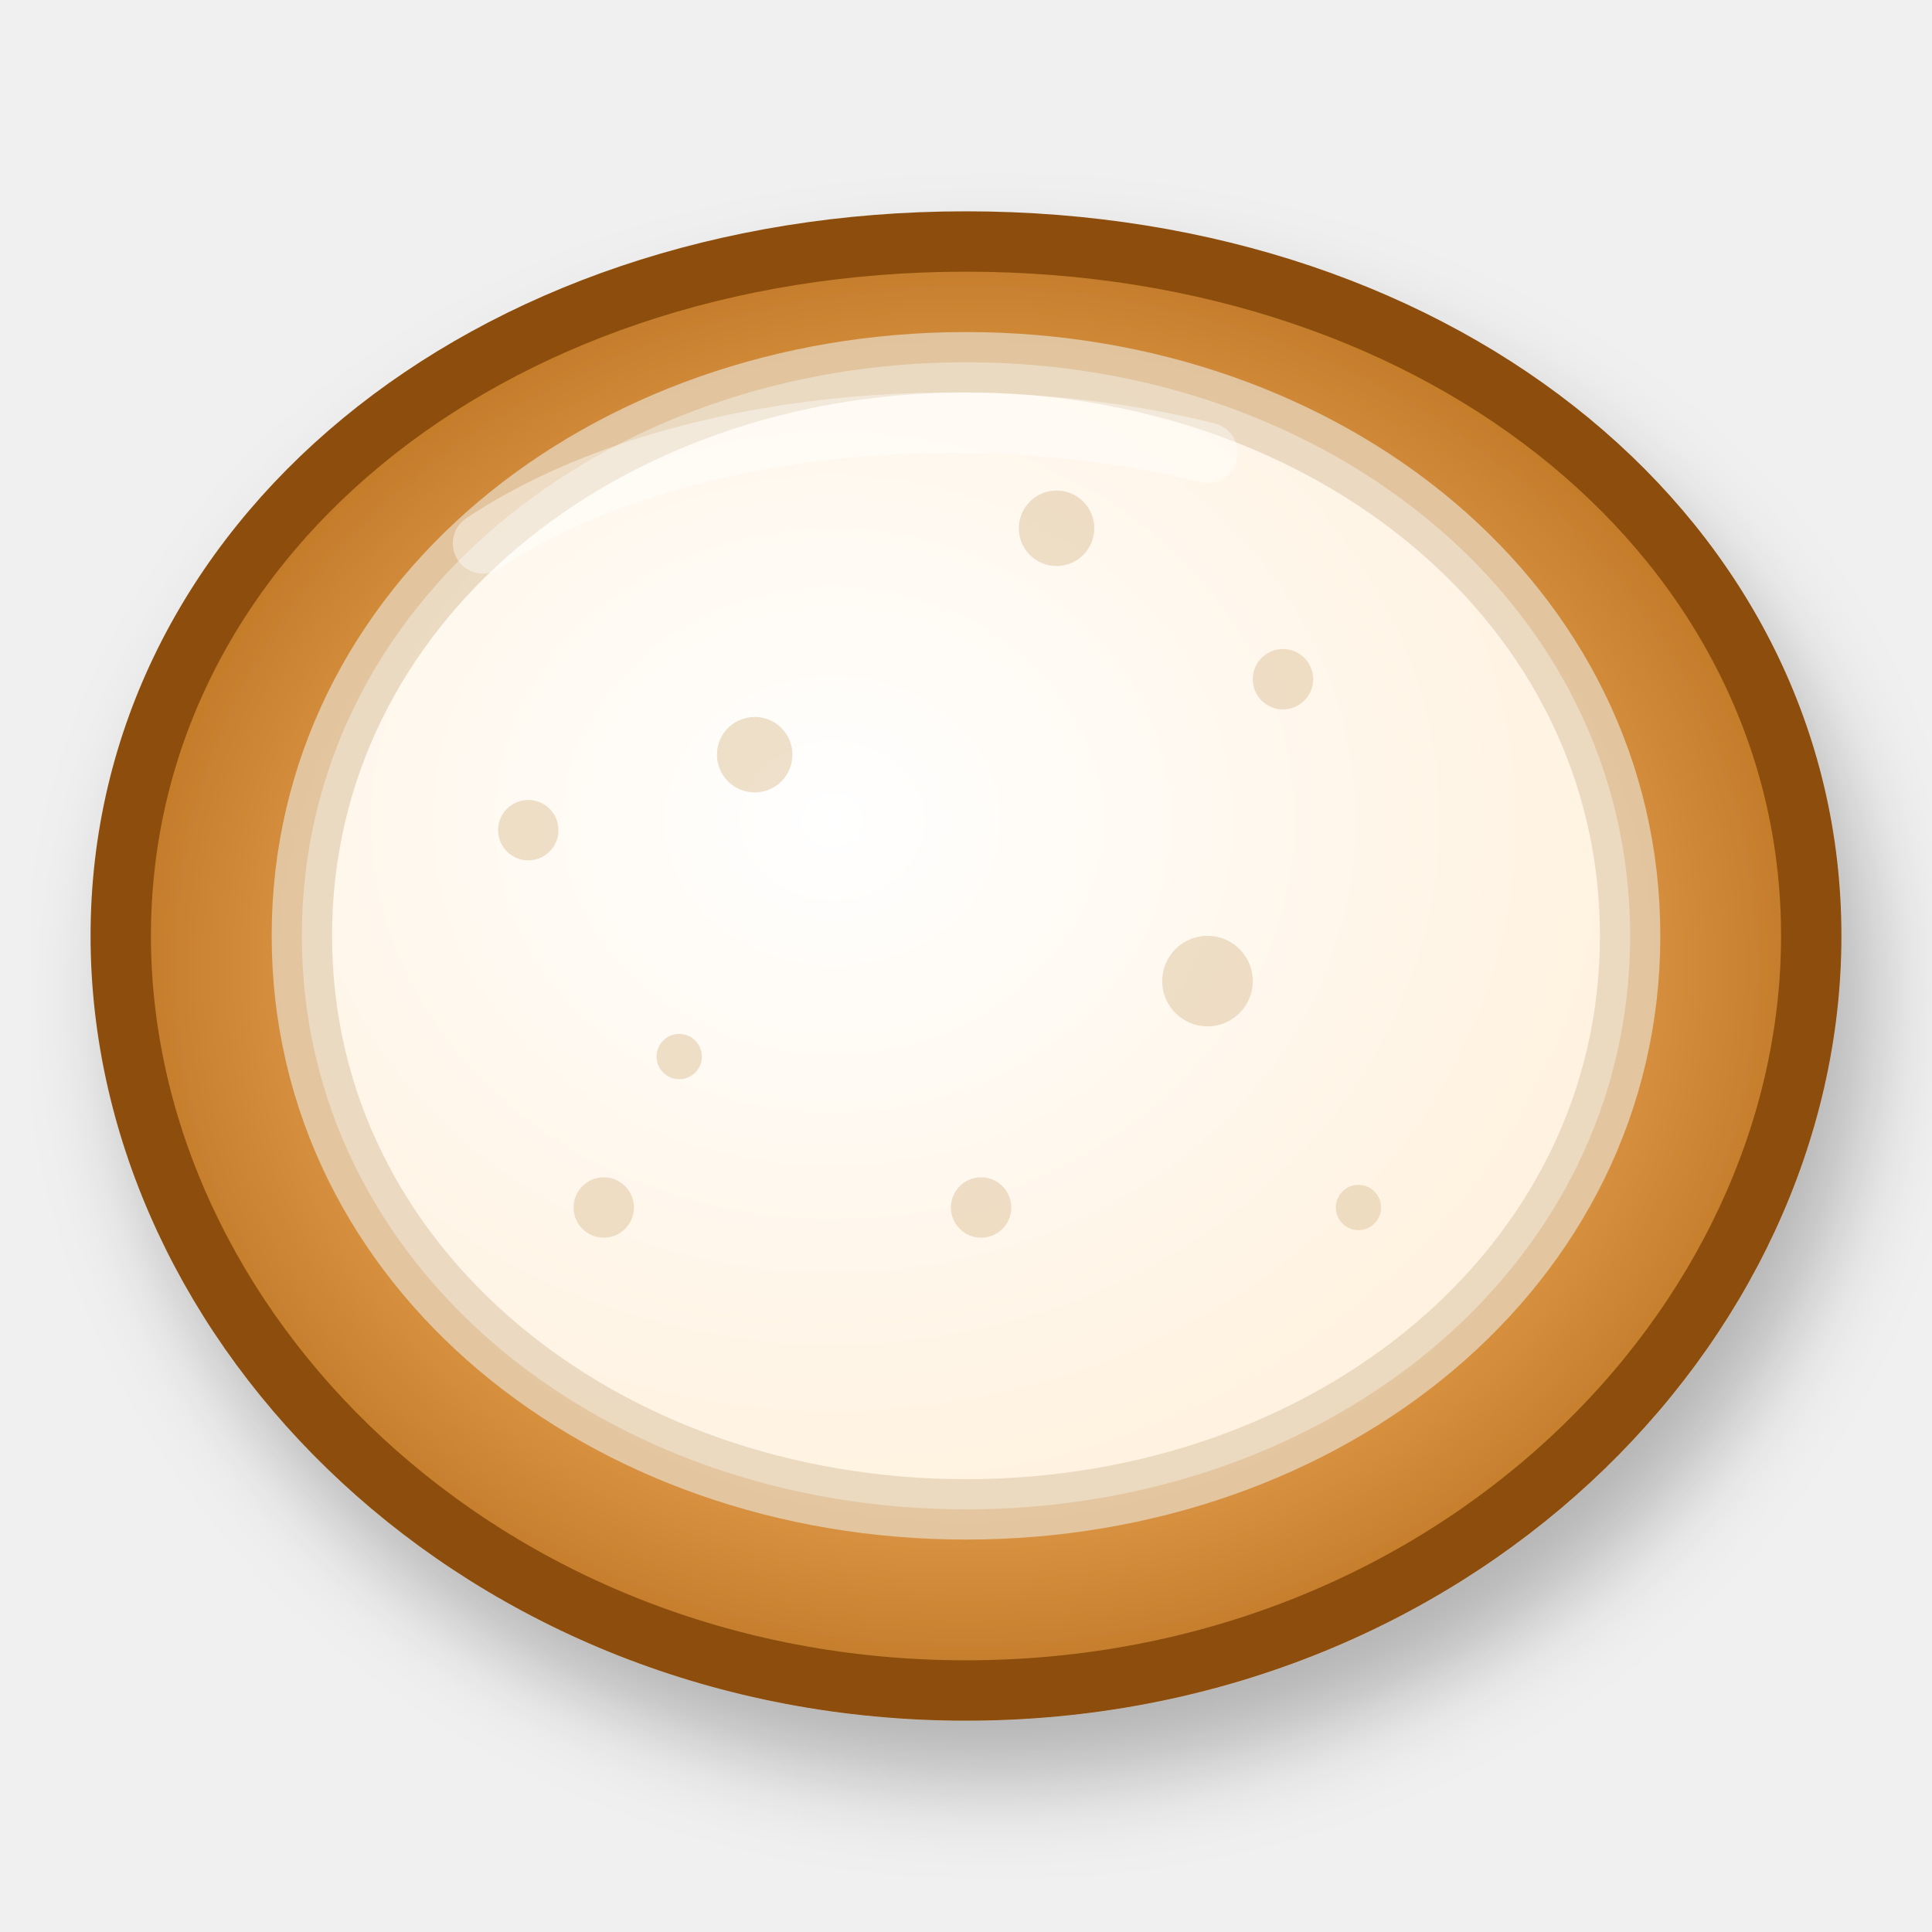
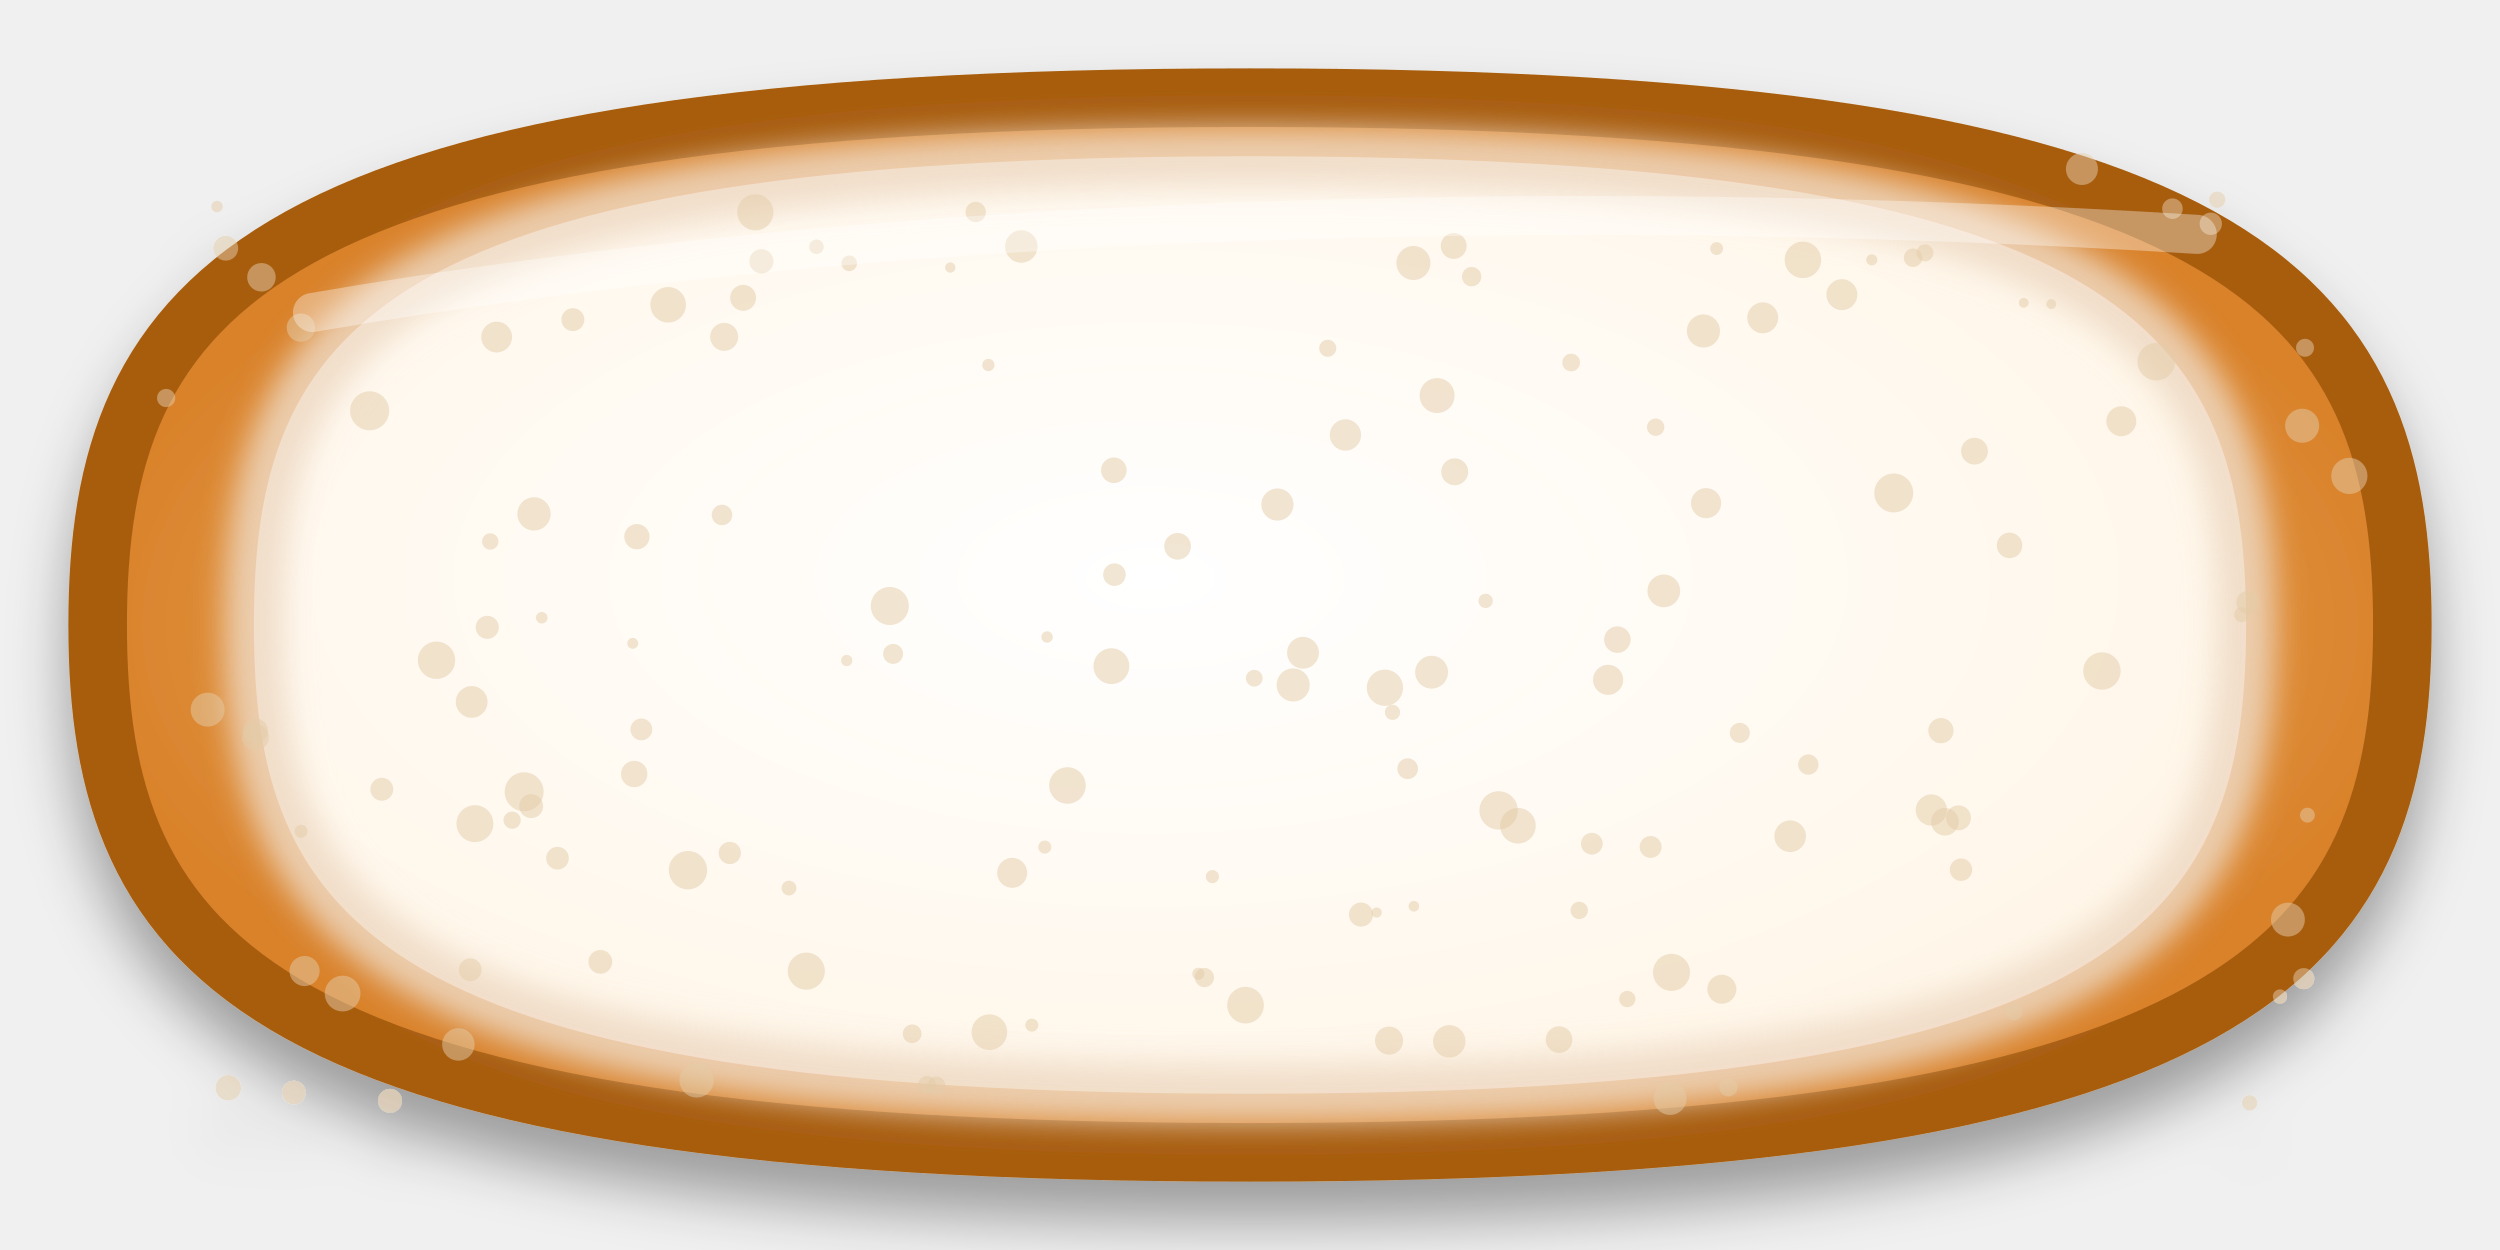
- <svg xmlns="http://www.w3.org/2000/svg" width="128" height="128" viewBox="0 0 128 128">
+ <svg xmlns="http://www.w3.org/2000/svg" width="512" height="256" viewBox="0 0 512 256">
  <defs>
-     <filter id="shadow" x="-20%" y="-20%" width="140%" height="140%">
-       <feDropShadow dx="2" dy="4" stdDeviation="3" flood-color="#000" flood-opacity="0.25" />
+     <filter id="shadow" x="-30%" y="-30%" width="160%" height="160%">
+       <feDropShadow dx="0" dy="8" stdDeviation="6" flood-color="#000" flood-opacity="0.35" />
+     </filter>
+     <filter id="inner-shadow">
+       <feOffset dx="0" dy="0" />
+       <feGaussianBlur stdDeviation="4" result="offset-blur" />
+       <feComposite operator="out" in="SourceGraphic" in2="offset-blur" result="inverse" />
+       <feFlood flood-color="black" flood-opacity="0.4" result="color" />
+       <feComposite operator="in" in="color" in2="inverse" result="shadow" />
+       <feComposite operator="over" in="shadow" in2="SourceGraphic" />
    </filter>
    <radialGradient id="crust-white" cx="50%" cy="50%" r="50%">
-       <stop offset="60%" stop-color="#EAA655" />
-       <stop offset="100%" stop-color="#C27A29" />
+       <stop offset="50%" stop-color="#EAA655" />
+       <stop offset="100%" stop-color="#D9822B" />
    </radialGradient>
-     <radialGradient id="inner-white" cx="40%" cy="40%" r="60%">
+     <radialGradient id="inner-white" cx="45%" cy="45%" r="65%">
      <stop offset="0%" stop-color="#FFFFFF" />
-       <stop offset="100%" stop-color="#FFF2E0" />
+       <stop offset="100%" stop-color="#FFF5E6" />
    </radialGradient>
  </defs>
  <g filter="url(#shadow)">
-     <path d="M 64 16 C 96 16, 120 36, 120 62 C 120 88, 96 112, 64 112 C 32 112, 8 88, 8 62 C 8 36, 32 16, 64 16 Z" fill="url(#crust-white)" stroke="#8C4E0A" stroke-width="4" stroke-linejoin="round" />
-     <path d="M 64 24 C 88 24, 108 40, 108 62 C 108 84, 88 100, 64 100 C 40 100, 20 84, 20 62 C 20 40, 40 24, 64 24 Z" fill="url(#inner-white)" />
-     <path d="M 64 24 C 88 24, 108 40, 108 62 C 108 84, 88 100, 64 100 C 40 100, 20 84, 20 62 C 20 40, 40 24, 64 24 Z" fill="none" stroke="#E6D3B8" stroke-width="4" opacity="0.8" />
+     <path d="M 256 20 C 460 20, 492 60, 492 128 C 492 196, 460 236, 256 236 C 52 236, 20 196, 20 128 C 20 60, 52 20, 256 20 Z" fill="url(#crust-white)" stroke="#A85D10" stroke-width="12" stroke-linejoin="round" />
+     <path d="M 256 32 C 436 32, 460 68, 460 128 C 460 188, 436 224, 256 224 C 76 224, 52 188, 52 128 C 52 68, 76 32, 256 32 Z" fill="url(#inner-white)" />
+     <path d="M 256 32 C 436 32, 460 68, 460 128 C 460 188, 436 224, 256 224 C 76 224, 52 188, 52 128 C 52 68, 76 32, 256 32 Z" fill="none" stroke="#EED9C3" stroke-width="12" opacity="0.85" filter="blur(3px)" />
    <g>
-       <circle cx="50" cy="50" r="2.5" fill="#E3CBA8" opacity="0.6" />
-       <circle cx="80" cy="65" r="3" fill="#E3CBA8" opacity="0.6" />
-       <circle cx="65" cy="80" r="2" fill="#E3CBA8" opacity="0.6" />
-       <circle cx="45" cy="70" r="1.5" fill="#E3CBA8" opacity="0.6" />
-       <circle cx="85" cy="45" r="2" fill="#E3CBA8" opacity="0.6" />
-       <circle cx="35" cy="55" r="2" fill="#E3CBA8" opacity="0.6" />
-       <circle cx="70" cy="35" r="2.5" fill="#E3CBA8" opacity="0.6" />
-       <circle cx="40" cy="80" r="2" fill="#E3CBA8" opacity="0.6" />
-       <circle cx="90" cy="80" r="1.5" fill="#E3CBA8" opacity="0.6" />
+       <circle cx="459.085" cy="125.882" r="1.534" fill="#E3CBA8" opacity="0.5" />
+       <circle cx="293.191" cy="137.665" r="3.362" fill="#E3CBA8" opacity="0.5" />
+       <circle cx="110.951" cy="126.51" r="1.177" fill="#E3CBA8" opacity="0.5" />
+       <circle cx="285.182" cy="145.884" r="1.556" fill="#E3CBA8" opacity="0.5" />
+       <circle cx="165.131" cy="198.888" r="3.795" fill="#E3CBA8" opacity="0.5" />
+       <circle cx="301.391" cy="56.658" r="1.985" fill="#E3CBA8" opacity="0.5" />
+       <circle cx="161.582" cy="181.878" r="1.518" fill="#E3CBA8" opacity="0.5" />
+       <circle cx="147.867" cy="105.469" r="2.104" fill="#E3CBA8" opacity="0.5" />
+       <circle cx="117.326" cy="65.468" r="2.348" fill="#E3CBA8" opacity="0.5" />
+       <circle cx="255.08" cy="205.857" r="3.749" fill="#E3CBA8" opacity="0.5" />
+       <circle cx="199.822" cy="43.416" r="2.087" fill="#E3CBA8" opacity="0.5" />
+       <circle cx="348.867" cy="67.787" r="3.389" fill="#E3CBA8" opacity="0.5" />
+       <circle cx="444.915" cy="42.735" r="2.106" fill="#E3CBA8" opacity="0.5" />
+       <circle cx="61.662" cy="170.248" r="1.331" fill="#E3CBA8" opacity="0.5" />
+       <circle cx="306.916" cy="165.97" r="3.929" fill="#E3CBA8" opacity="0.5" />
+       <circle cx="271.923" cy="71.323" r="1.748" fill="#E3CBA8" opacity="0.5" />
+       <circle cx="202.423" cy="74.753" r="1.258" fill="#E3CBA8" opacity="0.5" />
+       <circle cx="481.146" cy="97.47" r="3.702" fill="#E3CBA8" opacity="0.5" />
+       <circle cx="370.343" cy="156.586" r="2.082" fill="#E3CBA8" opacity="0.5" />
+       <circle cx="395.538" cy="165.895" r="3.197" fill="#E3CBA8" opacity="0.5" />
+       <circle cx="228.117" cy="96.308" r="2.625" fill="#E3CBA8" opacity="0.5" />
+       <circle cx="338.047" cy="173.461" r="2.248" fill="#E3CBA8" opacity="0.5" />
+       <circle cx="46.758" cy="222.778" r="2.602" fill="#E3CBA8" opacity="0.5" />
+       <circle cx="471.483" cy="87.193" r="3.484" fill="#E3CBA8" opacity="0.5" />
+       <circle cx="356.314" cy="150.096" r="2.05" fill="#E3CBA8" opacity="0.5" />
+       <circle cx="182.906" cy="133.916" r="2.049" fill="#E3CBA8" opacity="0.5" />
+       <circle cx="245.426" cy="199.428" r="1.241" fill="#E3CBA8" opacity="0.5" />
+       <circle cx="136.841" cy="62.422" r="3.638" fill="#E3CBA8" opacity="0.5" />
+       <circle cx="214.442" cy="130.455" r="1.169" fill="#E3CBA8" opacity="0.5" />
+       <circle cx="349.404" cy="103.048" r="3.085" fill="#E3CBA8" opacity="0.5" />
+       <circle cx="248.299" cy="179.538" r="1.34" fill="#E3CBA8" opacity="0.5" />
+       <circle cx="129.888" cy="158.514" r="2.703" fill="#E3CBA8" opacity="0.5" />
+       <circle cx="131.344" cy="149.382" r="2.233" fill="#E3CBA8" opacity="0.5" />
+       <circle cx="361.009" cy="65.089" r="3.166" fill="#E3CBA8" opacity="0.5" />
+       <circle cx="100.408" cy="110.894" r="1.672" fill="#E3CBA8" opacity="0.5" />
+       <circle cx="213.97" cy="173.484" r="1.336" fill="#E3CBA8" opacity="0.5" />
+       <circle cx="194.618" cy="54.795" r="1.054" fill="#E3CBA8" opacity="0.5" />
+       <circle cx="46.24" cy="50.84" r="2.537" fill="#E3CBA8" opacity="0.5" />
+       <circle cx="321.775" cy="74.243" r="1.812" fill="#E3CBA8" opacity="0.5" />
+       <circle cx="186.809" cy="211.721" r="1.919" fill="#E3CBA8" opacity="0.5" />
+       <circle cx="342.328" cy="199.145" r="3.793" fill="#E3CBA8" opacity="0.5" />
+       <circle cx="366.627" cy="171.258" r="3.236" fill="#E3CBA8" opacity="0.5" />
+       <circle cx="79.88" cy="225.454" r="2.443" fill="#E3CBA8" opacity="0.5" />
+       <circle cx="304.26" cy="123.056" r="1.467" fill="#E3CBA8" opacity="0.5" />
+       <circle cx="227.616" cy="136.435" r="3.67" fill="#E3CBA8" opacity="0.5" />
+       <circle cx="319.296" cy="212.904" r="2.734" fill="#E3CBA8" opacity="0.5" />
+       <circle cx="401.611" cy="178.112" r="2.303" fill="#E3CBA8" opacity="0.5" />
+       <circle cx="266.855" cy="133.687" r="3.263" fill="#E3CBA8" opacity="0.5" />
+       <circle cx="411.555" cy="111.696" r="2.616" fill="#E3CBA8" opacity="0.5" />
+       <circle cx="34.027" cy="81.512" r="1.866" fill="#E3CBA8" opacity="0.5" />
+       <circle cx="414.461" cy="62.018" r="1.012" fill="#E3CBA8" opacity="0.5" />
+       <circle cx="89.398" cy="135.22" r="3.826" fill="#E3CBA8" opacity="0.5" />
+       <circle cx="107.342" cy="162.153" r="3.99" fill="#E3CBA8" opacity="0.5" />
+       <circle cx="284.48" cy="213.122" r="2.889" fill="#E3CBA8" opacity="0.5" />
+       <circle cx="109.364" cy="105.246" r="3.402" fill="#E3CBA8" opacity="0.5" />
+       <circle cx="310.878" cy="169.111" r="3.64" fill="#E3CBA8" opacity="0.5" />
+       <circle cx="52.36" cy="149.659" r="2.528" fill="#E3CBA8" opacity="0.5" />
+       <circle cx="281.938" cy="186.892" r="1.05" fill="#E3CBA8" opacity="0.5" />
+       <circle cx="460.721" cy="225.864" r="1.569" fill="#E3CBA8" opacity="0.5" />
+       <circle cx="387.84" cy="100.959" r="3.986" fill="#E3CBA8" opacity="0.5" />
+       <circle cx="326.005" cy="172.79" r="2.231" fill="#E3CBA8" opacity="0.5" />
+       <circle cx="434.445" cy="86.274" r="3.068" fill="#E3CBA8" opacity="0.5" />
+       <circle cx="391.8" cy="52.784" r="1.899" fill="#E3CBA8" opacity="0.5" />
+       <circle cx="468.568" cy="188.334" r="3.465" fill="#E3CBA8" opacity="0.5" />
+       <circle cx="369.235" cy="53.22" r="3.736" fill="#E3CBA8" opacity="0.5" />
+       <circle cx="394.231" cy="51.794" r="1.743" fill="#E3CBA8" opacity="0.5" />
+       <circle cx="275.545" cy="89.083" r="3.207" fill="#E3CBA8" opacity="0.5" />
+       <circle cx="454.085" cy="40.904" r="1.672" fill="#E3CBA8" opacity="0.5" />
+       <circle cx="278.735" cy="187.308" r="2.471" fill="#E3CBA8" opacity="0.5" />
+       <circle cx="104.882" cy="167.976" r="1.767" fill="#E3CBA8" opacity="0.5" />
+       <circle cx="397.501" cy="149.639" r="2.591" fill="#E3CBA8" opacity="0.5" />
+       <circle cx="288.292" cy="157.433" r="2.121" fill="#E3CBA8" opacity="0.5" />
+       <circle cx="383.345" cy="53.214" r="1.144" fill="#E3CBA8" opacity="0.5" />
+       <circle cx="101.718" cy="69.029" r="3.156" fill="#E3CBA8" opacity="0.5" />
+       <circle cx="329.337" cy="139.231" r="3.082" fill="#E3CBA8" opacity="0.5" />
+       <circle cx="412.496" cy="207.256" r="1.702" fill="#E3CBA8" opacity="0.5" />
+       <circle cx="472.066" cy="71.23" r="1.843" fill="#E3CBA8" opacity="0.5" />
+       <circle cx="75.701" cy="84.133" r="3.995" fill="#E3CBA8" opacity="0.5" />
+       <circle cx="167.206" cy="50.534" r="1.495" fill="#E3CBA8" opacity="0.5" />
+       <circle cx="351.564" cy="50.908" r="1.313" fill="#E3CBA8" opacity="0.5" />
+       <circle cx="296.817" cy="213.271" r="3.318" fill="#E3CBA8" opacity="0.5" />
+       <circle cx="191.742" cy="222.352" r="1.878" fill="#E3CBA8" opacity="0.5" />
+       <circle cx="353.978" cy="222.674" r="1.865" fill="#E3CBA8" opacity="0.5" />
+       <circle cx="108.783" cy="165.099" r="2.454" fill="#E3CBA8" opacity="0.5" />
+       <circle cx="289.57" cy="185.594" r="1.092" fill="#E3CBA8" opacity="0.5" />
+       <circle cx="228.238" cy="117.691" r="2.316" fill="#E3CBA8" opacity="0.5" />
+       <circle cx="297.714" cy="50.372" r="2.658" fill="#E3CBA8" opacity="0.5" />
+       <circle cx="189.831" cy="222.196" r="1.839" fill="#E3CBA8" opacity="0.5" />
+       <circle cx="398.319" cy="168.301" r="2.828" fill="#E3CBA8" opacity="0.5" />
+       <circle cx="331.239" cy="130.994" r="2.718" fill="#E3CBA8" opacity="0.5" />
+       <circle cx="261.616" cy="103.326" r="3.294" fill="#E3CBA8" opacity="0.5" />
+       <circle cx="155.934" cy="53.503" r="2.484" fill="#E3CBA8" opacity="0.5" />
+       <circle cx="70.169" cy="203.479" r="3.658" fill="#E3CBA8" opacity="0.5" />
+       <circle cx="426.38" cy="34.605" r="3.275" fill="#E3CBA8" opacity="0.5" />
+       <circle cx="152.19" cy="60.994" r="2.663" fill="#E3CBA8" opacity="0.5" />
+       <circle cx="466.937" cy="204.078" r="1.45" fill="#E3CBA8" opacity="0.5" />
+       <circle cx="149.46" cy="174.688" r="2.285" fill="#E3CBA8" opacity="0.5" />
+       <circle cx="62.374" cy="198.868" r="3.081" fill="#E3CBA8" opacity="0.5" />
+       <circle cx="340.746" cy="121.01" r="3.344" fill="#E3CBA8" opacity="0.5" />
+       <circle cx="53.544" cy="56.787" r="2.921" fill="#E3CBA8" opacity="0.5" />
+       <circle cx="42.528" cy="145.335" r="3.472" fill="#E3CBA8" opacity="0.5" />
+       <circle cx="430.479" cy="137.423" r="3.824" fill="#E3CBA8" opacity="0.5" />
+       <circle cx="52.323" cy="150.982" r="2.747" fill="#E3CBA8" opacity="0.5" />
+       <circle cx="182.233" cy="124.111" r="3.898" fill="#E3CBA8" opacity="0.5" />
+       <circle cx="289.468" cy="53.86" r="3.484" fill="#E3CBA8" opacity="0.5" />
+       <circle cx="246.66" cy="200.199" r="1.97" fill="#E3CBA8" opacity="0.5" />
+       <circle cx="342.037" cy="224.969" r="3.365" fill="#E3CBA8" opacity="0.5" />
+       <circle cx="333.27" cy="204.605" r="1.673" fill="#E3CBA8" opacity="0.5" />
+       <circle cx="96.306" cy="198.601" r="2.337" fill="#E3CBA8" opacity="0.5" />
+       <circle cx="323.427" cy="186.448" r="1.777" fill="#E3CBA8" opacity="0.5" />
+       <circle cx="207.293" cy="178.751" r="3.068" fill="#E3CBA8" opacity="0.5" />
+       <circle cx="297.926" cy="96.626" r="2.761" fill="#E3CBA8" opacity="0.5" />
+       <circle cx="99.791" cy="128.479" r="2.36" fill="#E3CBA8" opacity="0.5" />
+       <circle cx="96.598" cy="143.756" r="3.253" fill="#E3CBA8" opacity="0.5" />
+       <circle cx="294.322" cy="81.013" r="3.576" fill="#E3CBA8" opacity="0.5" />
+       <circle cx="114.174" cy="175.759" r="2.323" fill="#E3CBA8" opacity="0.5" />
+       <circle cx="472.563" cy="166.943" r="1.523" fill="#E3CBA8" opacity="0.5" />
+       <circle cx="209.163" cy="50.476" r="3.323" fill="#E3CBA8" opacity="0.5" />
+       <circle cx="241.174" cy="111.883" r="2.739" fill="#E3CBA8" opacity="0.5" />
+       <circle cx="211.317" cy="209.948" r="1.332" fill="#E3CBA8" opacity="0.5" />
+       <circle cx="148.31" cy="68.989" r="2.867" fill="#E3CBA8" opacity="0.5" />
+       <circle cx="283.632" cy="140.848" r="3.712" fill="#E3CBA8" opacity="0.5" />
+       <circle cx="44.448" cy="42.3" r="1.172" fill="#E3CBA8" opacity="0.5" />
+       <circle cx="218.616" cy="160.864" r="3.74" fill="#E3CBA8" opacity="0.5" />
+       <circle cx="129.581" cy="131.755" r="1.118" fill="#E3CBA8" opacity="0.5" />
+       <circle cx="61.621" cy="67.099" r="2.901" fill="#E3CBA8" opacity="0.5" />
+       <circle cx="404.377" cy="92.4" r="2.744" fill="#E3CBA8" opacity="0.5" />
+       <circle cx="441.604" cy="74.075" r="3.843" fill="#E3CBA8" opacity="0.5" />
+       <circle cx="339.081" cy="87.488" r="1.775" fill="#E3CBA8" opacity="0.5" />
+       <circle cx="352.631" cy="202.592" r="2.975" fill="#E3CBA8" opacity="0.5" />
+       <circle cx="202.629" cy="211.391" r="3.652" fill="#E3CBA8" opacity="0.5" />
+       <circle cx="122.952" cy="196.988" r="2.441" fill="#E3CBA8" opacity="0.5" />
+       <circle cx="471.802" cy="200.411" r="2.15" fill="#E3CBA8" opacity="0.5" />
+       <circle cx="452.77" cy="45.831" r="2.291" fill="#E3CBA8" opacity="0.5" />
+       <circle cx="154.691" cy="43.484" r="3.704" fill="#E3CBA8" opacity="0.5" />
+       <circle cx="460.381" cy="123.381" r="2.37" fill="#E3CBA8" opacity="0.5" />
+       <circle cx="256.872" cy="138.898" r="1.717" fill="#E3CBA8" opacity="0.5" />
+       <circle cx="264.842" cy="140.277" r="3.394" fill="#E3CBA8" opacity="0.5" />
+       <circle cx="420.101" cy="62.275" r="1.017" fill="#E3CBA8" opacity="0.5" />
+       <circle cx="97.269" cy="168.68" r="3.778" fill="#E3CBA8" opacity="0.5" />
+       <circle cx="78.197" cy="161.642" r="2.348" fill="#E3CBA8" opacity="0.5" />
+       <circle cx="401.1" cy="167.494" r="2.554" fill="#E3CBA8" opacity="0.5" />
+       <circle cx="377.217" cy="60.342" r="3.167" fill="#E3CBA8" opacity="0.5" />
+       <circle cx="60.176" cy="223.762" r="2.417" fill="#E3CBA8" opacity="0.5" />
+       <circle cx="142.676" cy="221.251" r="3.513" fill="#E3CBA8" opacity="0.5" />
+       <circle cx="140.893" cy="178.21" r="3.929" fill="#E3CBA8" opacity="0.5" />
+       <circle cx="130.439" cy="109.912" r="2.59" fill="#E3CBA8" opacity="0.5" />
+       <circle cx="173.412" cy="135.273" r="1.155" fill="#E3CBA8" opacity="0.5" />
+       <circle cx="93.878" cy="213.899" r="3.322" fill="#E3CBA8" opacity="0.5" />
+       <circle cx="173.92" cy="53.933" r="1.605" fill="#E3CBA8" opacity="0.5" />
    </g>
-     <path d="M 32 36 C 44 28, 64 26, 80 30" fill="none" stroke="#FFFFFF" stroke-width="4" stroke-linecap="round" opacity="0.4" />
+     <path d="M 64 64 C 180 44, 320 40, 450 48" fill="none" stroke="#FFFFFF" stroke-width="8" stroke-linecap="round" opacity="0.35" />
  </g>
</svg>
